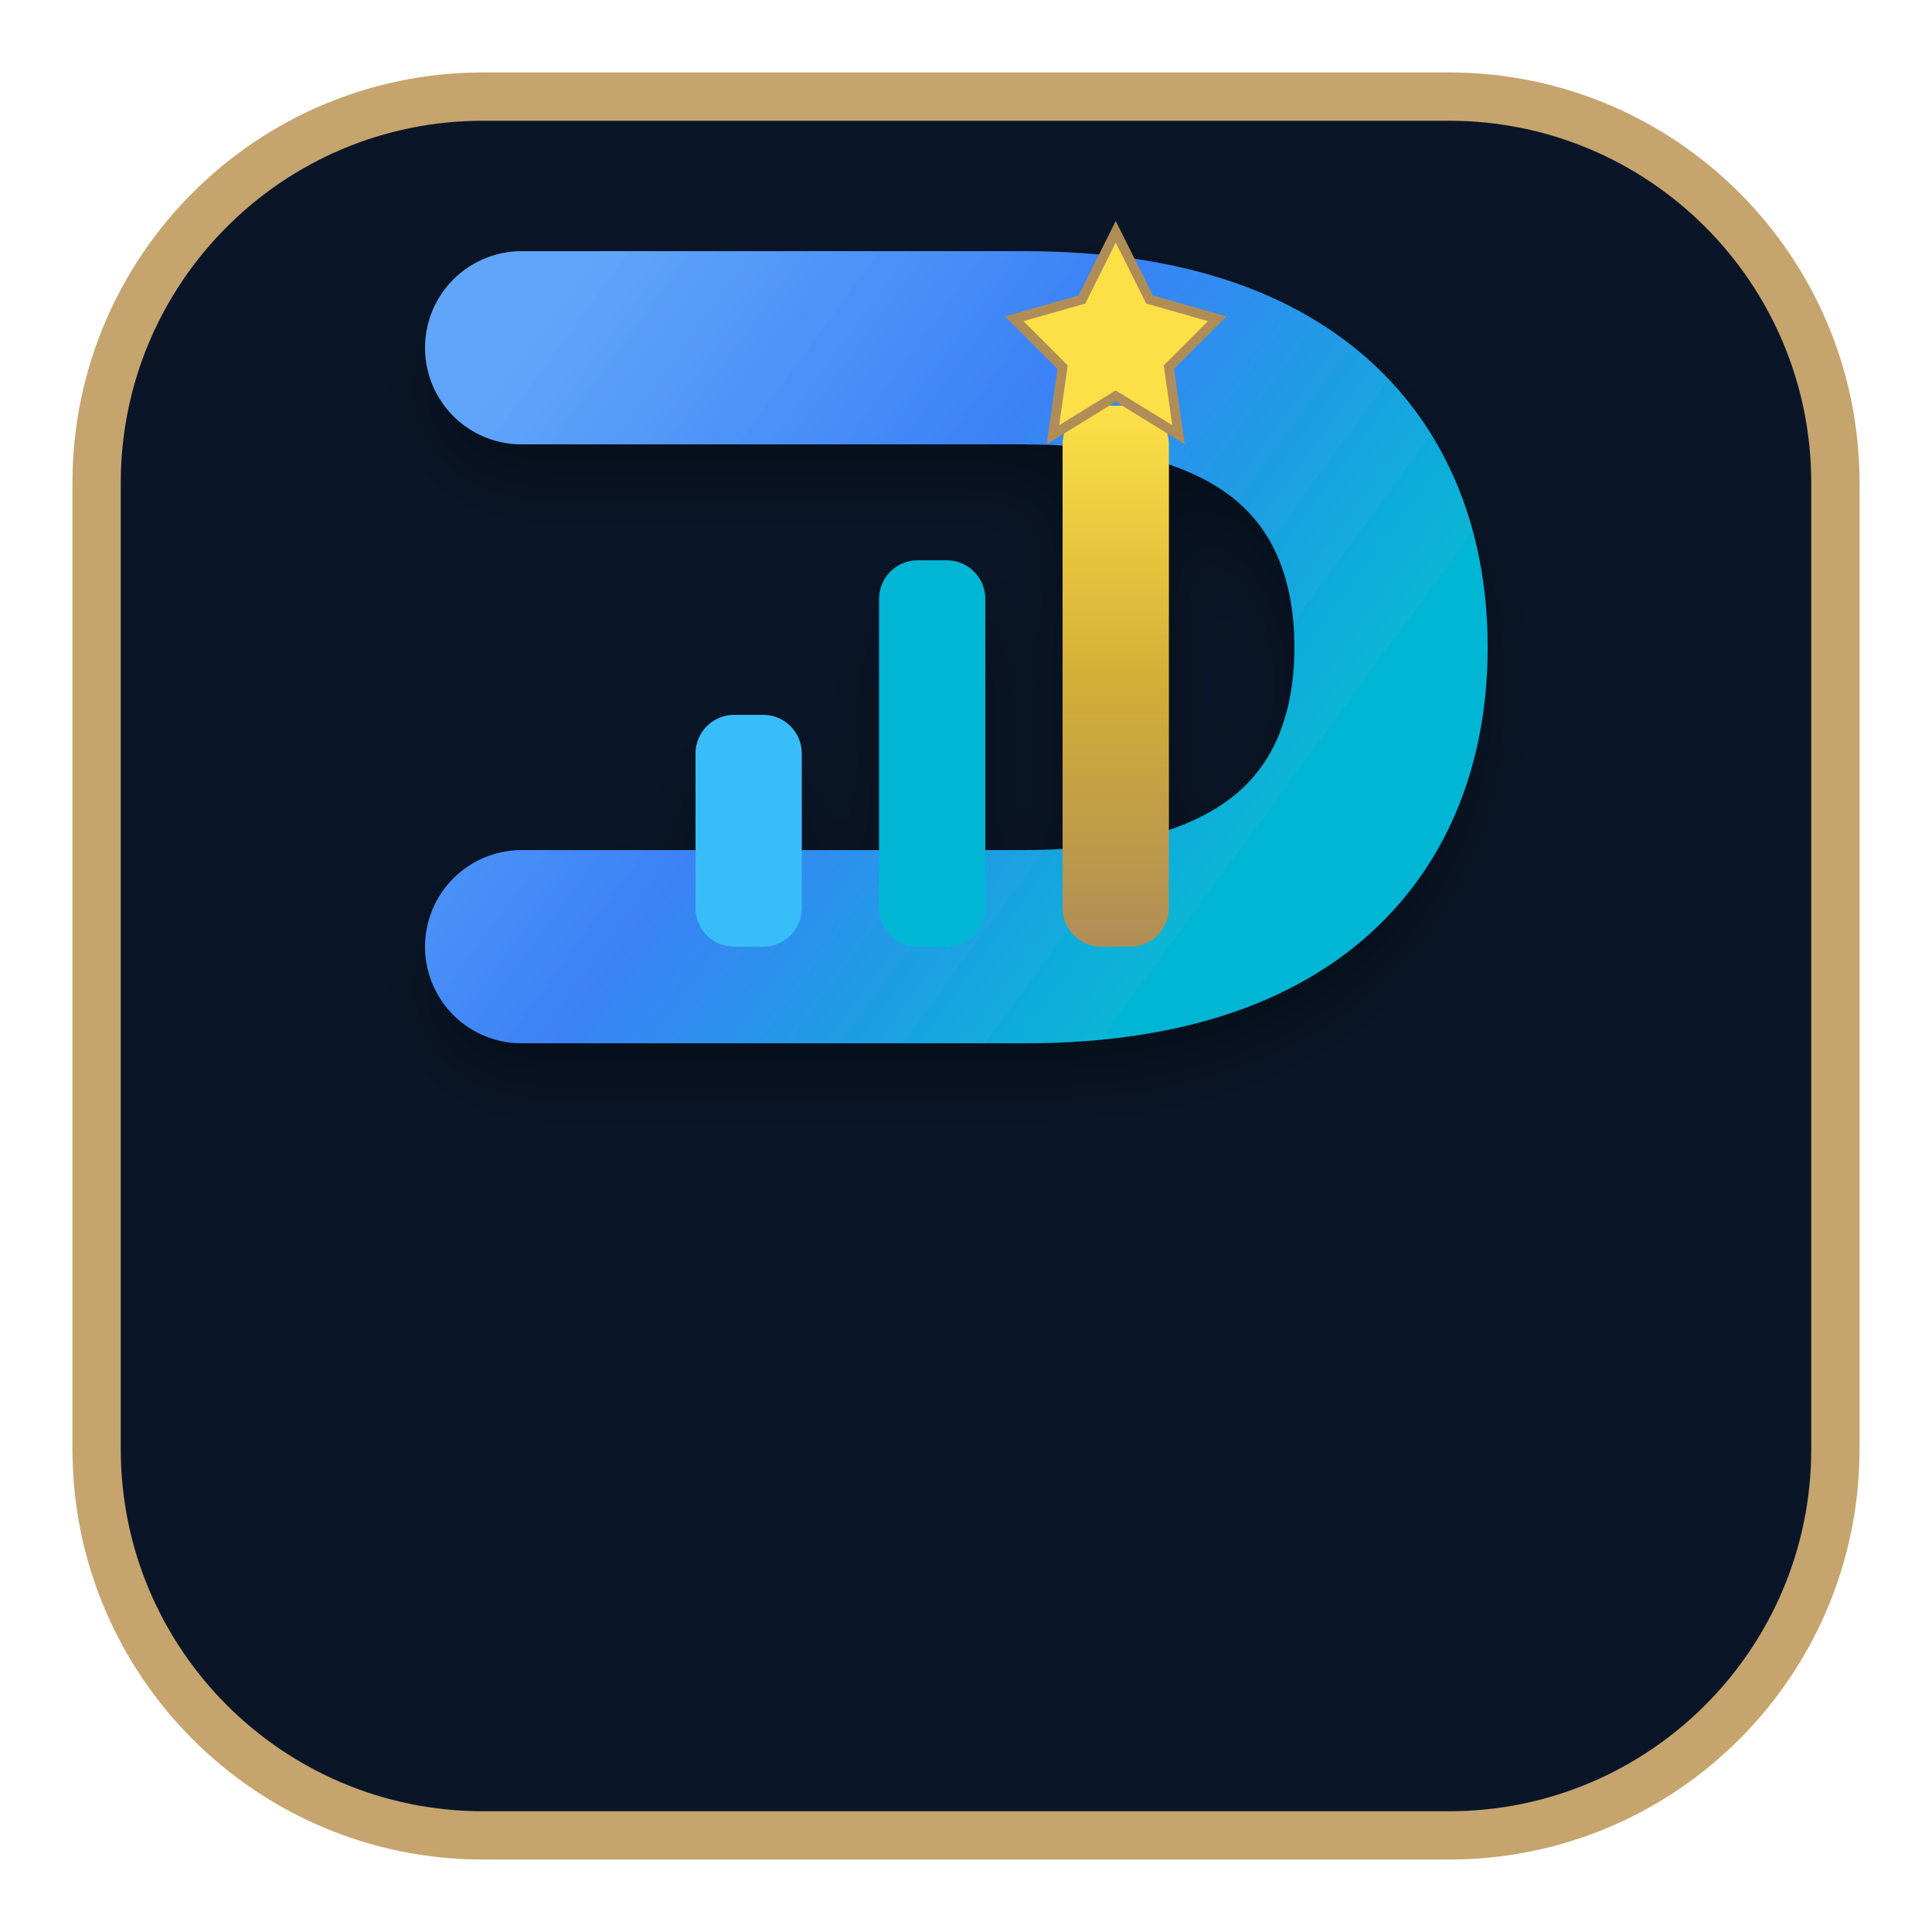
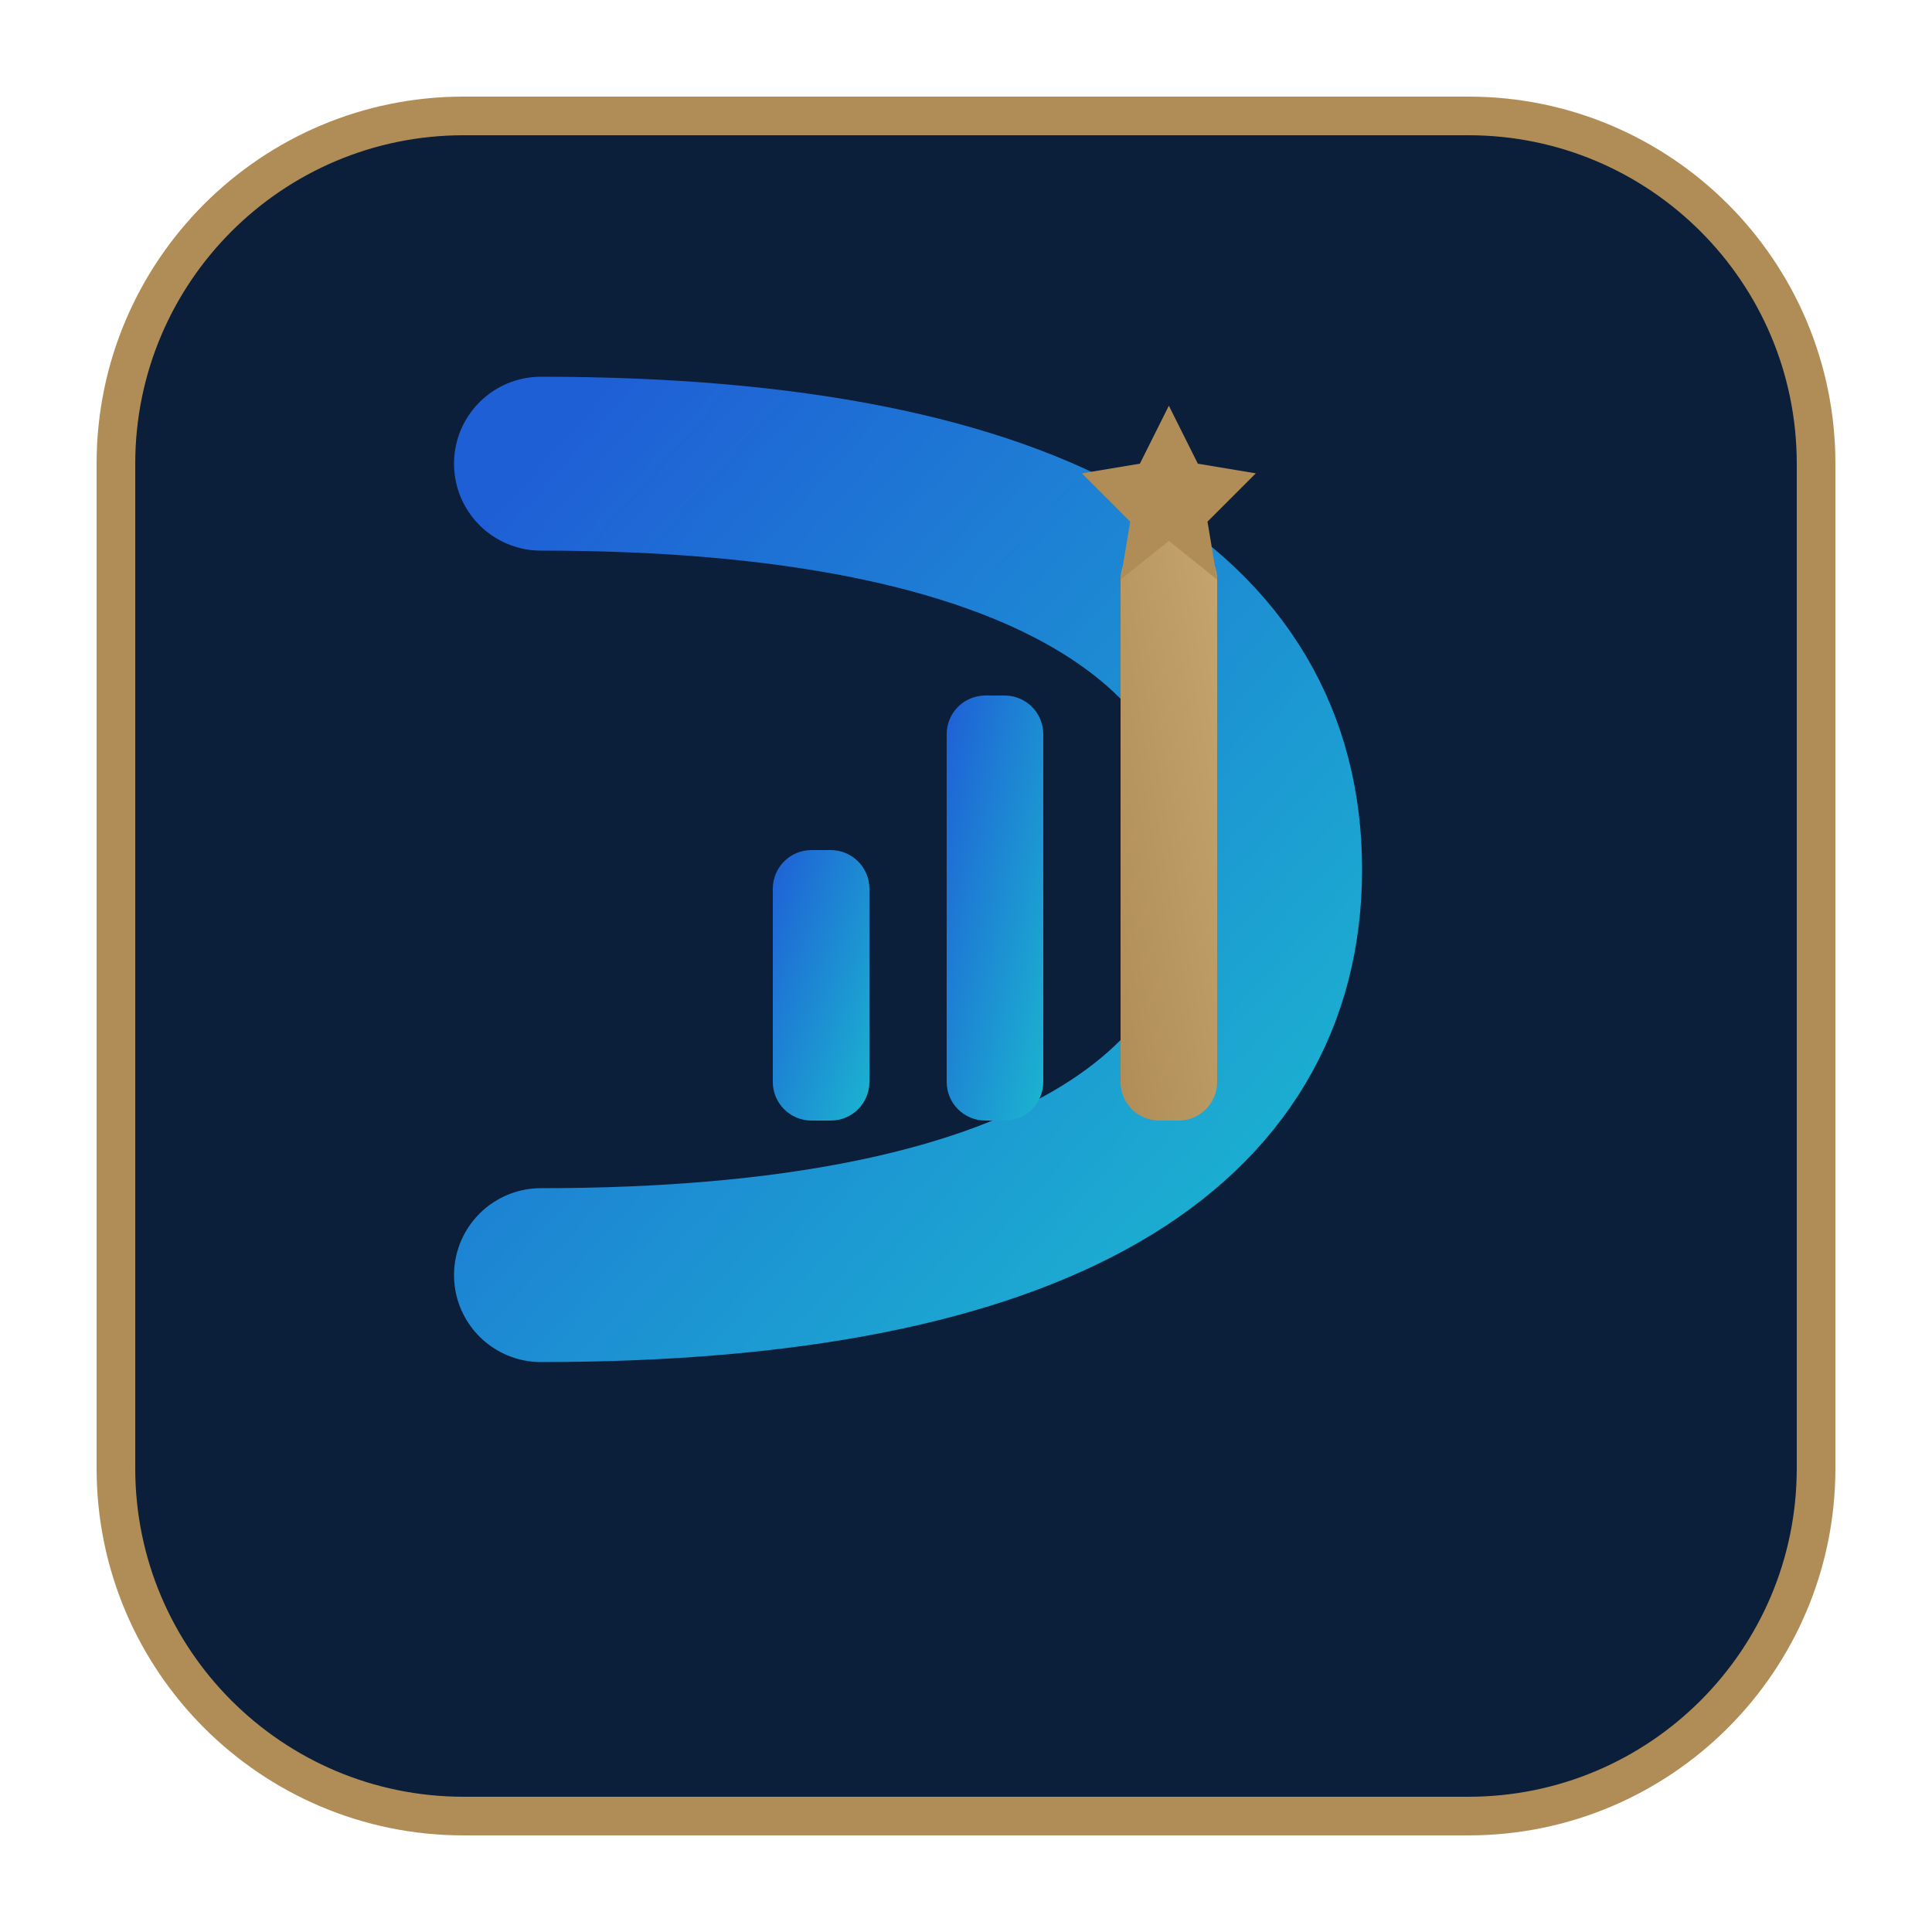
<svg xmlns="http://www.w3.org/2000/svg" viewBox="0 0 100 100" width="100" height="100" fill="none">
  <defs>
-     <linearGradient id="pStemGrad" x1="0%" y1="0%" x2="0%" y2="100%">
-       <stop offset="0%" stop-color="#3B82F6" />
-       <stop offset="100%" stop-color="#1D4ED8" />
+     <linearGradient id="pGrad" x1="0%" y1="0%" x2="100%" y2="100%">
+       <stop offset="0%" stop-color="#1F5FD6" />
+       <stop offset="100%" stop-color="#1BB5D0" />
    </linearGradient>
-     <linearGradient id="pLoopGrad" x1="0%" y1="0%" x2="100%" y2="50%">
-       <stop offset="0%" stop-color="#60A5FA" />
-       <stop offset="50%" stop-color="#3B82F6" />
-       <stop offset="100%" stop-color="#06B6D4" />
+     <linearGradient id="goldAcc" x1="0%" y1="100%" x2="100%" y2="0%">
+       <stop offset="0%" stop-color="#B08D57" />
+       <stop offset="100%" stop-color="#C5A46D" />
    </linearGradient>
-     <linearGradient id="goldBarGrad" x1="0%" y1="100%" x2="0%" y2="0%">
-       <stop offset="0%" stop-color="#B08D57" />
-       <stop offset="50%" stop-color="#D4AF37" />
-       <stop offset="100%" stop-color="#FDE047" />
-     </linearGradient>
-     <filter id="glow" x="-20%" y="-20%" width="140%" height="140%">
-       <feDropShadow dx="0" dy="2" stdDeviation="2" flood-color="#000" flood-opacity="0.35" />
-     </filter>
  </defs>
-   <rect x="5" y="5" width="90" height="90" rx="20" fill="#0A1628" stroke="#C5A46D" stroke-width="2.5" />
-   <g filter="url(#glow)">
-     <path d="M 27 18 L 27 82" stroke="url(#pStemGrad)" stroke-width="11" stroke-linecap="round" />
-     <path d="M 27 18 H 53 C 68 18, 72 26, 72 33.5 C 72 41, 68 49, 53 49 H 27" stroke="url(#pLoopGrad)" stroke-width="10" stroke-linecap="round" stroke-linejoin="round" fill="none" />
-     <rect x="36" y="37" width="5.5" height="12" rx="2" fill="#38BDF8" />
-     <rect x="45.5" y="29" width="5.5" height="20" rx="2" fill="#06B6D4" />
-     <rect x="55" y="21" width="5.5" height="28" rx="2" fill="url(#goldBarGrad)" />
-     <path d="M 57.75 12 L 59.5 15.5 L 63 16.5 L 60.5 19 L 61 22.5 L 57.75 20.5 L 54.5 22.5 L 55 19 L 52.5 16.5 L 56 15.5 Z" fill="#FDE047" stroke="#B08D57" stroke-width="0.5" />
-   </g>
+   <rect x="6" y="6" width="88" height="88" rx="18" fill="#0B1F3A" stroke="#B08D57" stroke-width="2" />
+   <path d="M 28 24 L 28 76" stroke="url(#pGrad)" stroke-width="10" stroke-linecap="round" />
+   <path d="M 28 24 C 54 24, 66 32, 66 45 C 66 58, 54 66, 28 66" stroke="url(#pGrad)" stroke-width="9" stroke-linecap="round" fill="none" />
+   <rect x="40" y="44" width="5" height="14" rx="2" fill="url(#pGrad)" />
+   <rect x="49" y="36" width="5" height="22" rx="2" fill="url(#pGrad)" />
+   <rect x="58" y="28" width="5" height="30" rx="2" fill="url(#goldAcc)" />
+   <polygon points="60.5,21 62,24 65,24.5 62.5,27 63,30 60.5,28 58,30 58.5,27 56,24.5 59,24" fill="#B08D57" />
</svg>
